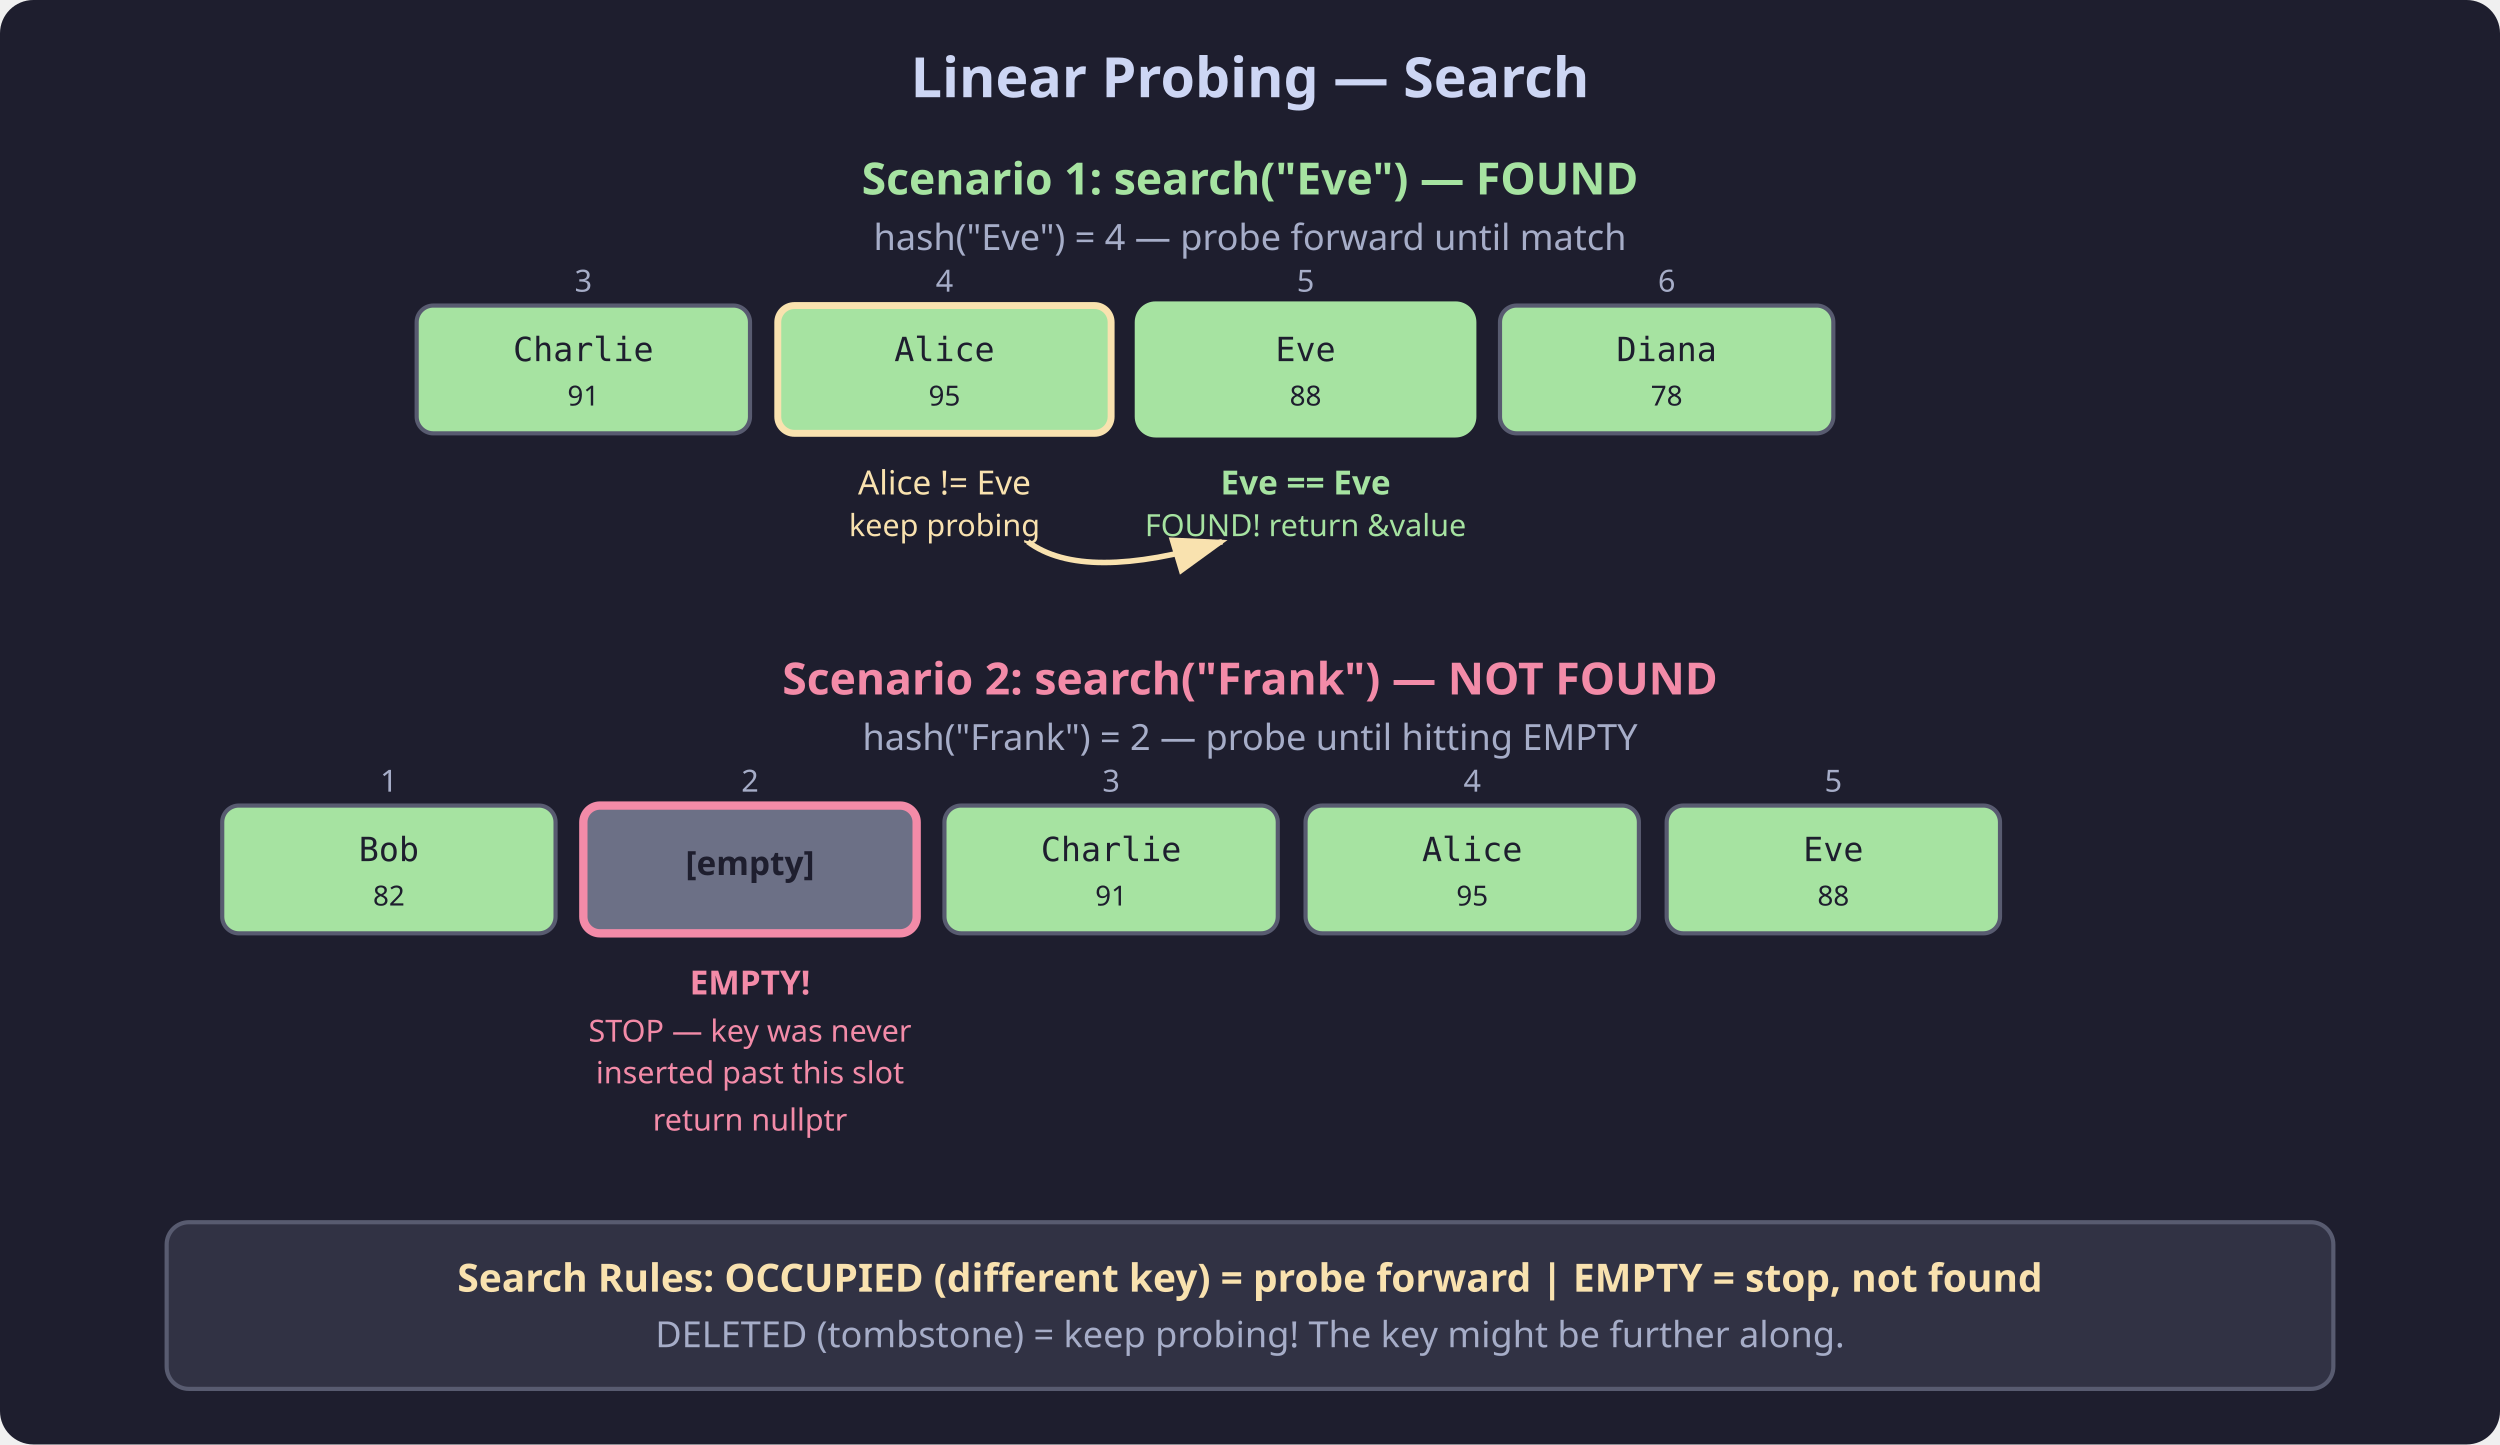
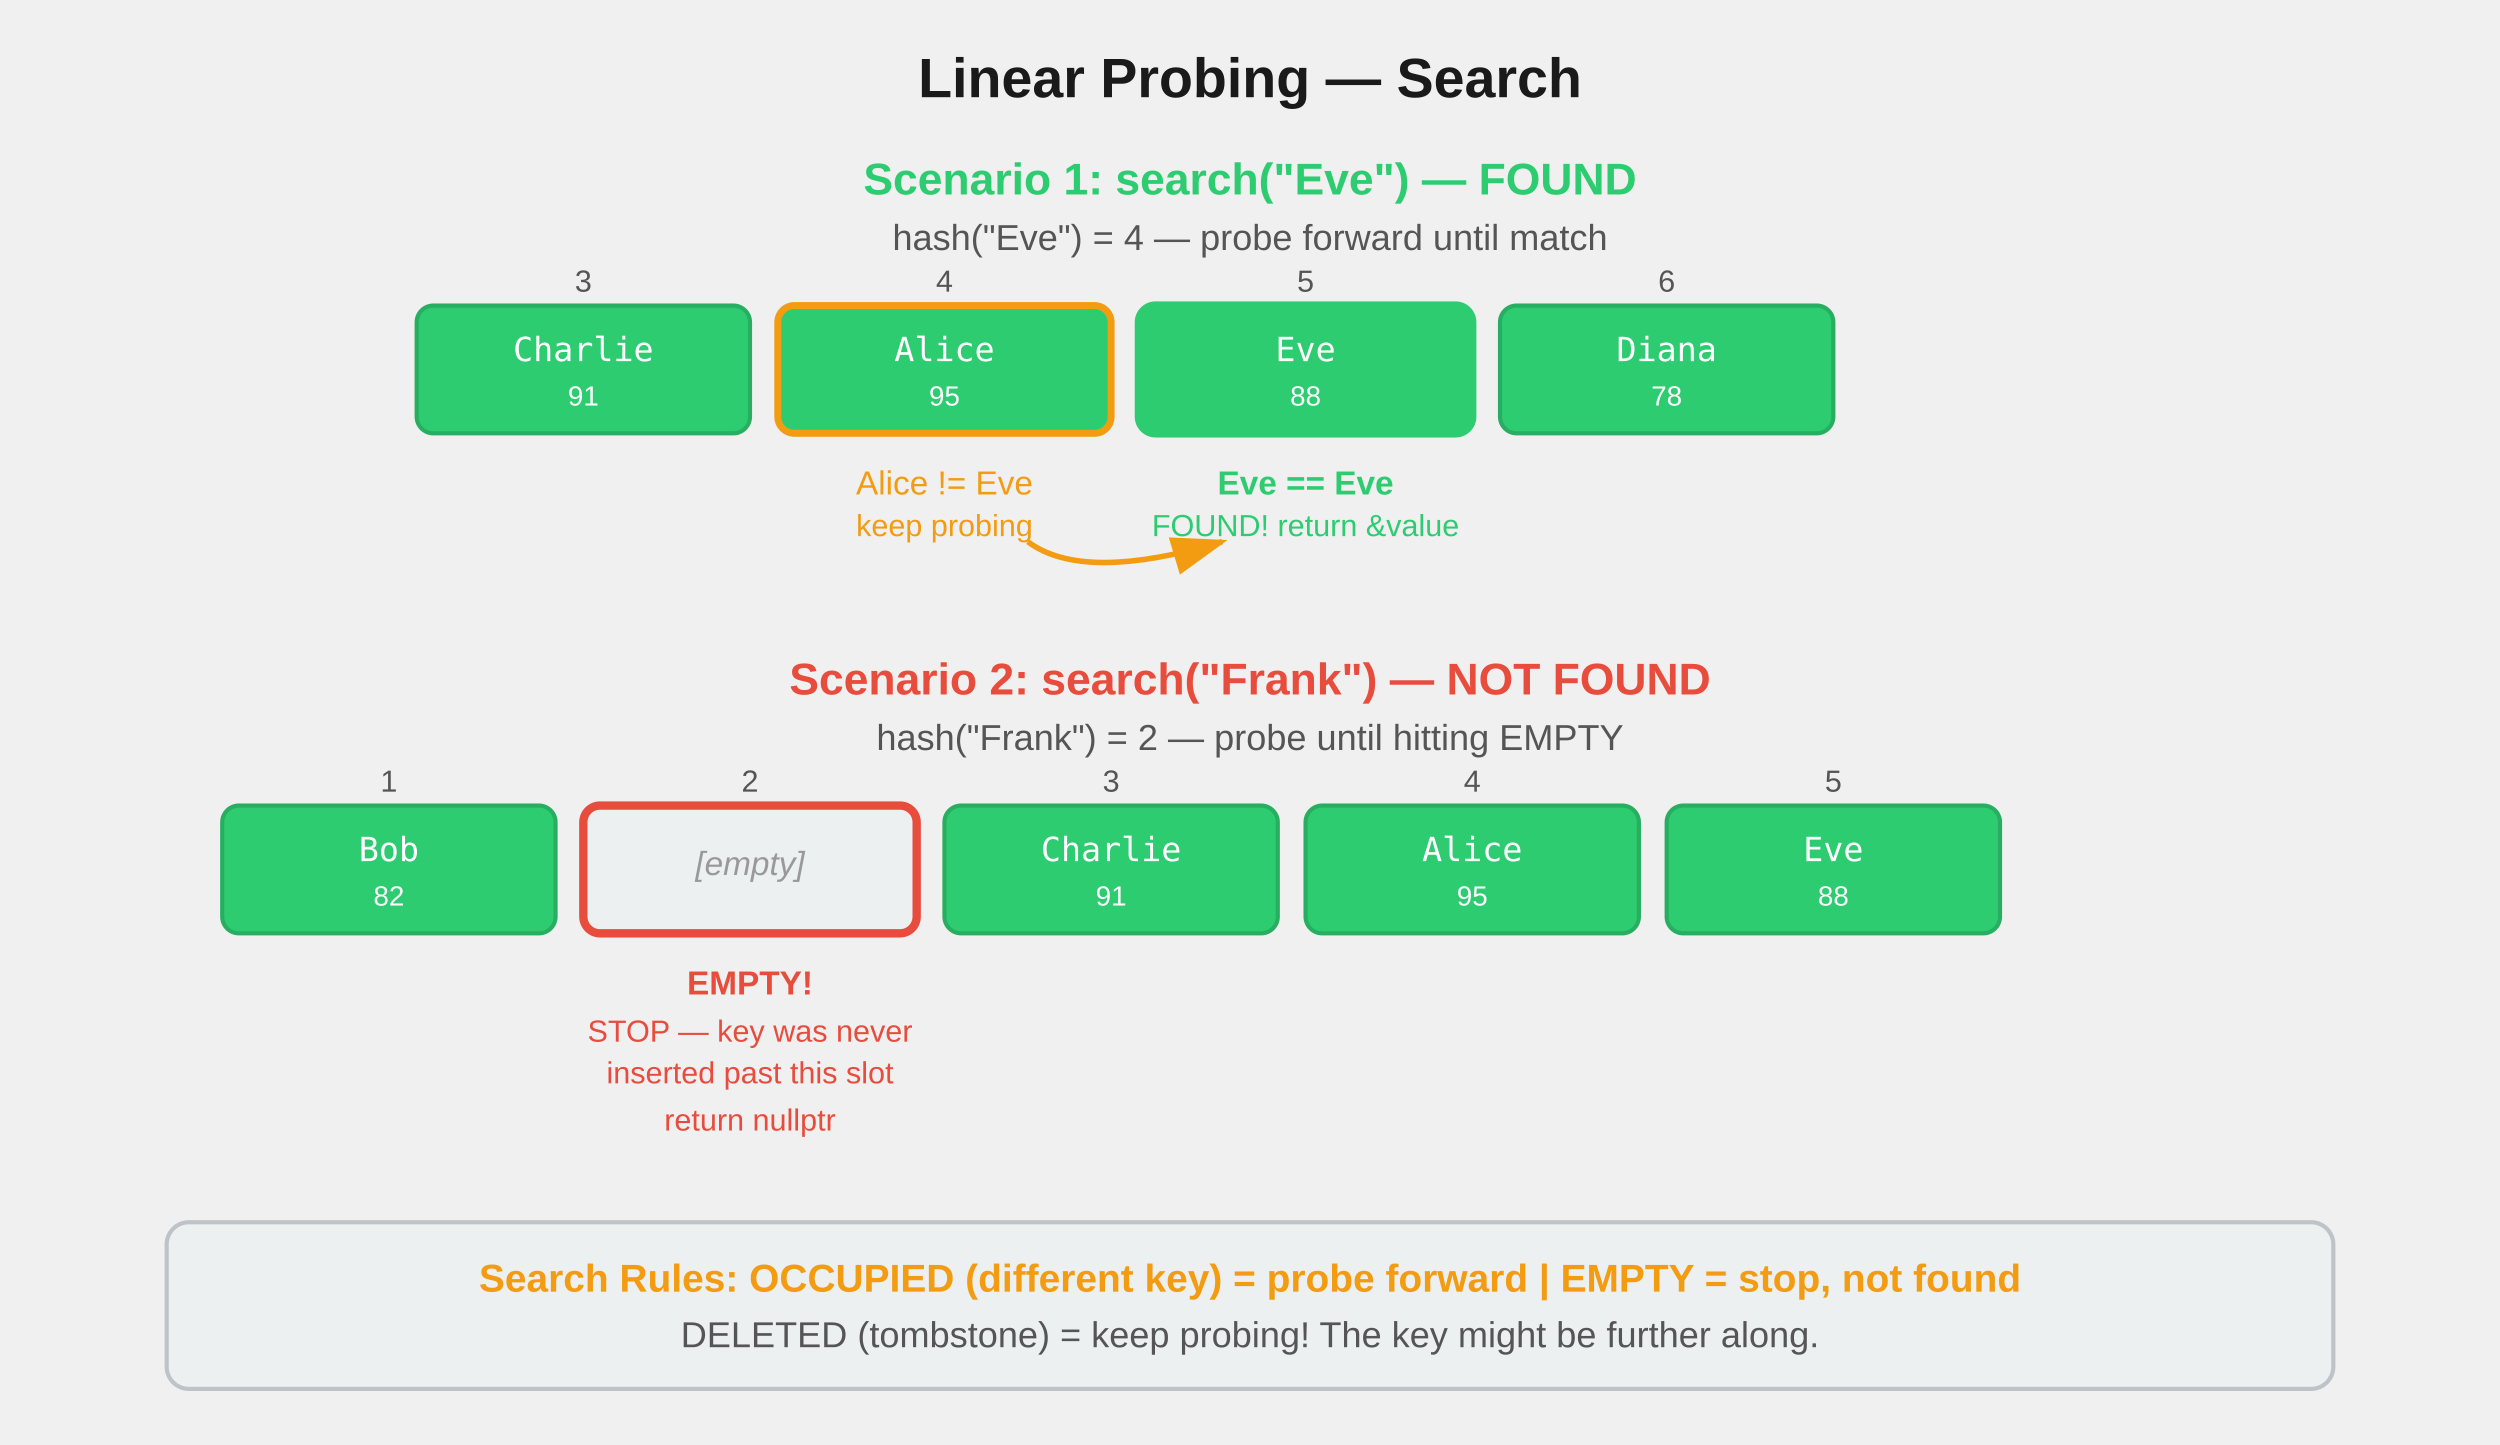
- <svg xmlns="http://www.w3.org/2000/svg" viewBox="0 0 900 520" font-family="sans-serif">
+ <svg xmlns="http://www.w3.org/2000/svg" viewBox="0 0 900 520" font-family="'Segoe UI', Arial, sans-serif">
  <defs>
    <marker id="arrowY" markerWidth="10" markerHeight="7" refX="9" refY="3.5" orient="auto">
-       <polygon points="0 0, 10 3.5, 0 7" fill="#f9e2af" />
+       <polygon points="0 0, 10 3.5, 0 7" fill="#f39c12" />
    </marker>
    <marker id="arrowR" markerWidth="10" markerHeight="7" refX="9" refY="3.5" orient="auto">
-       <polygon points="0 0, 10 3.5, 0 7" fill="#f38ba8" />
+       <polygon points="0 0, 10 3.5, 0 7" fill="#e74c3c" />
    </marker>
  </defs>
-   <rect width="900" height="520" rx="12" fill="#1e1e2e" />
-   <text x="450" y="35" text-anchor="middle" fill="#cdd6f4" font-size="20" font-weight="bold">Linear Probing — Search</text>
-   <text x="450" y="70" text-anchor="middle" fill="#a6e3a1" font-size="16" font-weight="bold">Scenario 1: search("Eve") — FOUND</text>
-   <text x="450" y="90" text-anchor="middle" fill="#a6adc8" font-size="13">hash("Eve") = 4 — probe forward until match</text>
-   <rect x="150" y="110" width="120" height="46" rx="6" fill="#a6e3a1" stroke="#585b70" stroke-width="1.5" />
-   <text x="210" y="130" text-anchor="middle" fill="#1e1e2e" font-size="12" font-family="monospace">Charlie</text>
-   <text x="210" y="146" text-anchor="middle" fill="#1e1e2e" font-size="10">91</text>
-   <text x="210" y="105" text-anchor="middle" fill="#a6adc8" font-size="11">3</text>
-   <rect x="280" y="110" width="120" height="46" rx="6" fill="#a6e3a1" stroke="#f9e2af" stroke-width="2.5" />
-   <text x="340" y="130" text-anchor="middle" fill="#1e1e2e" font-size="12" font-family="monospace">Alice</text>
-   <text x="340" y="146" text-anchor="middle" fill="#1e1e2e" font-size="10">95</text>
-   <text x="340" y="105" text-anchor="middle" fill="#a6adc8" font-size="11">4</text>
-   <rect x="410" y="110" width="120" height="46" rx="6" fill="#a6e3a1" stroke="#a6e3a1" stroke-width="3" />
-   <text x="470" y="130" text-anchor="middle" fill="#1e1e2e" font-size="12" font-family="monospace">Eve</text>
-   <text x="470" y="146" text-anchor="middle" fill="#1e1e2e" font-size="10">88</text>
-   <text x="470" y="105" text-anchor="middle" fill="#a6adc8" font-size="11">5</text>
-   <rect x="540" y="110" width="120" height="46" rx="6" fill="#a6e3a1" stroke="#585b70" stroke-width="1.5" />
-   <text x="600" y="130" text-anchor="middle" fill="#1e1e2e" font-size="12" font-family="monospace">Diana</text>
-   <text x="600" y="146" text-anchor="middle" fill="#1e1e2e" font-size="10">78</text>
-   <text x="600" y="105" text-anchor="middle" fill="#a6adc8" font-size="11">6</text>
-   <text x="340" y="178" text-anchor="middle" fill="#f9e2af" font-size="12">Alice != Eve</text>
-   <text x="340" y="193" text-anchor="middle" fill="#f9e2af" font-size="11">keep probing</text>
-   <path d="M370,195 Q390,210 440,195" stroke="#f9e2af" stroke-width="2" fill="none" marker-end="url(#arrowY)" />
-   <text x="470" y="178" text-anchor="middle" fill="#a6e3a1" font-size="12" font-weight="bold">Eve == Eve</text>
-   <text x="470" y="193" text-anchor="middle" fill="#a6e3a1" font-size="11">FOUND! return &amp;value</text>
-   <text x="450" y="250" text-anchor="middle" fill="#f38ba8" font-size="16" font-weight="bold">Scenario 2: search("Frank") — NOT FOUND</text>
-   <text x="450" y="270" text-anchor="middle" fill="#a6adc8" font-size="13">hash("Frank") = 2 — probe until hitting EMPTY</text>
-   <rect x="80" y="290" width="120" height="46" rx="6" fill="#a6e3a1" stroke="#585b70" stroke-width="1.5" />
-   <text x="140" y="310" text-anchor="middle" fill="#1e1e2e" font-size="12" font-family="monospace">Bob</text>
-   <text x="140" y="326" text-anchor="middle" fill="#1e1e2e" font-size="10">82</text>
-   <text x="140" y="285" text-anchor="middle" fill="#a6adc8" font-size="11">1</text>
-   <rect x="210" y="290" width="120" height="46" rx="6" fill="#6c7086" stroke="#f38ba8" stroke-width="3" />
-   <text x="270" y="315" text-anchor="middle" fill="#1e1e2e" font-size="12" font-weight="bold">[empty]</text>
-   <text x="270" y="285" text-anchor="middle" fill="#a6adc8" font-size="11">2</text>
-   <rect x="340" y="290" width="120" height="46" rx="6" fill="#a6e3a1" stroke="#585b70" stroke-width="1.5" />
-   <text x="400" y="310" text-anchor="middle" fill="#1e1e2e" font-size="12" font-family="monospace">Charlie</text>
-   <text x="400" y="326" text-anchor="middle" fill="#1e1e2e" font-size="10">91</text>
-   <text x="400" y="285" text-anchor="middle" fill="#a6adc8" font-size="11">3</text>
-   <rect x="470" y="290" width="120" height="46" rx="6" fill="#a6e3a1" stroke="#585b70" stroke-width="1.5" />
-   <text x="530" y="310" text-anchor="middle" fill="#1e1e2e" font-size="12" font-family="monospace">Alice</text>
-   <text x="530" y="326" text-anchor="middle" fill="#1e1e2e" font-size="10">95</text>
-   <text x="530" y="285" text-anchor="middle" fill="#a6adc8" font-size="11">4</text>
-   <rect x="600" y="290" width="120" height="46" rx="6" fill="#a6e3a1" stroke="#585b70" stroke-width="1.5" />
-   <text x="660" y="310" text-anchor="middle" fill="#1e1e2e" font-size="12" font-family="monospace">Eve</text>
-   <text x="660" y="326" text-anchor="middle" fill="#1e1e2e" font-size="10">88</text>
-   <text x="660" y="285" text-anchor="middle" fill="#a6adc8" font-size="11">5</text>
-   <text x="270" y="358" text-anchor="middle" fill="#f38ba8" font-size="12" font-weight="bold">EMPTY!</text>
-   <text x="270" y="375" text-anchor="middle" fill="#f38ba8" font-size="11">STOP — key was never</text>
-   <text x="270" y="390" text-anchor="middle" fill="#f38ba8" font-size="11">inserted past this slot</text>
-   <text x="270" y="407" text-anchor="middle" fill="#f38ba8" font-size="11">return nullptr</text>
-   <rect x="60" y="440" width="780" height="60" rx="8" fill="#313244" stroke="#585b70" stroke-width="1.5" />
-   <text x="450" y="465" text-anchor="middle" fill="#f9e2af" font-size="14" font-weight="bold">Search Rules: OCCUPIED (different key) = probe forward | EMPTY = stop, not found</text>
-   <text x="450" y="485" text-anchor="middle" fill="#a6adc8" font-size="13">DELETED (tombstone) = keep probing! The key might be further along.</text>
+   <text x="450" y="35" text-anchor="middle" fill="#1a1a1a" font-size="20" font-weight="bold">Linear Probing — Search</text>
+   <text x="450" y="70" text-anchor="middle" fill="#2ecc71" font-size="16" font-weight="bold">Scenario 1: search("Eve") — FOUND</text>
+   <text x="450" y="90" text-anchor="middle" fill="#555" font-size="13">hash("Eve") = 4 — probe forward until match</text>
+   <rect x="150" y="110" width="120" height="46" rx="6" fill="#2ecc71" stroke="#27ae60" stroke-width="1.5" />
+   <text x="210" y="130" text-anchor="middle" fill="#fff" font-size="12" font-family="'Consolas', monospace">Charlie</text>
+   <text x="210" y="146" text-anchor="middle" fill="#fff" font-size="10">91</text>
+   <text x="210" y="105" text-anchor="middle" fill="#555" font-size="11">3</text>
+   <rect x="280" y="110" width="120" height="46" rx="6" fill="#2ecc71" stroke="#f39c12" stroke-width="2.5" />
+   <text x="340" y="130" text-anchor="middle" fill="#fff" font-size="12" font-family="'Consolas', monospace">Alice</text>
+   <text x="340" y="146" text-anchor="middle" fill="#fff" font-size="10">95</text>
+   <text x="340" y="105" text-anchor="middle" fill="#555" font-size="11">4</text>
+   <rect x="410" y="110" width="120" height="46" rx="6" fill="#2ecc71" stroke="#2ecc71" stroke-width="3" />
+   <text x="470" y="130" text-anchor="middle" fill="#fff" font-size="12" font-family="'Consolas', monospace">Eve</text>
+   <text x="470" y="146" text-anchor="middle" fill="#fff" font-size="10">88</text>
+   <text x="470" y="105" text-anchor="middle" fill="#555" font-size="11">5</text>
+   <rect x="540" y="110" width="120" height="46" rx="6" fill="#2ecc71" stroke="#27ae60" stroke-width="1.5" />
+   <text x="600" y="130" text-anchor="middle" fill="#fff" font-size="12" font-family="'Consolas', monospace">Diana</text>
+   <text x="600" y="146" text-anchor="middle" fill="#fff" font-size="10">78</text>
+   <text x="600" y="105" text-anchor="middle" fill="#555" font-size="11">6</text>
+   <text x="340" y="178" text-anchor="middle" fill="#f39c12" font-size="12">Alice != Eve</text>
+   <text x="340" y="193" text-anchor="middle" fill="#f39c12" font-size="11">keep probing</text>
+   <path d="M370,195 Q390,210 440,195" stroke="#f39c12" stroke-width="2" fill="none" marker-end="url(#arrowY)" />
+   <text x="470" y="178" text-anchor="middle" fill="#2ecc71" font-size="12" font-weight="bold">Eve == Eve</text>
+   <text x="470" y="193" text-anchor="middle" fill="#2ecc71" font-size="11">FOUND! return &amp;value</text>
+   <text x="450" y="250" text-anchor="middle" fill="#e74c3c" font-size="16" font-weight="bold">Scenario 2: search("Frank") — NOT FOUND</text>
+   <text x="450" y="270" text-anchor="middle" fill="#555" font-size="13">hash("Frank") = 2 — probe until hitting EMPTY</text>
+   <rect x="80" y="290" width="120" height="46" rx="6" fill="#2ecc71" stroke="#27ae60" stroke-width="1.5" />
+   <text x="140" y="310" text-anchor="middle" fill="#fff" font-size="12" font-family="'Consolas', monospace">Bob</text>
+   <text x="140" y="326" text-anchor="middle" fill="#fff" font-size="10">82</text>
+   <text x="140" y="285" text-anchor="middle" fill="#555" font-size="11">1</text>
+   <rect x="210" y="290" width="120" height="46" rx="6" fill="#ecf0f1" stroke="#e74c3c" stroke-width="3" />
+   <text x="270" y="315" text-anchor="middle" fill="#999" font-size="12" font-style="italic">[empty]</text>
+   <text x="270" y="285" text-anchor="middle" fill="#555" font-size="11">2</text>
+   <rect x="340" y="290" width="120" height="46" rx="6" fill="#2ecc71" stroke="#27ae60" stroke-width="1.5" />
+   <text x="400" y="310" text-anchor="middle" fill="#fff" font-size="12" font-family="'Consolas', monospace">Charlie</text>
+   <text x="400" y="326" text-anchor="middle" fill="#fff" font-size="10">91</text>
+   <text x="400" y="285" text-anchor="middle" fill="#555" font-size="11">3</text>
+   <rect x="470" y="290" width="120" height="46" rx="6" fill="#2ecc71" stroke="#27ae60" stroke-width="1.5" />
+   <text x="530" y="310" text-anchor="middle" fill="#fff" font-size="12" font-family="'Consolas', monospace">Alice</text>
+   <text x="530" y="326" text-anchor="middle" fill="#fff" font-size="10">95</text>
+   <text x="530" y="285" text-anchor="middle" fill="#555" font-size="11">4</text>
+   <rect x="600" y="290" width="120" height="46" rx="6" fill="#2ecc71" stroke="#27ae60" stroke-width="1.5" />
+   <text x="660" y="310" text-anchor="middle" fill="#fff" font-size="12" font-family="'Consolas', monospace">Eve</text>
+   <text x="660" y="326" text-anchor="middle" fill="#fff" font-size="10">88</text>
+   <text x="660" y="285" text-anchor="middle" fill="#555" font-size="11">5</text>
+   <text x="270" y="358" text-anchor="middle" fill="#e74c3c" font-size="12" font-weight="bold">EMPTY!</text>
+   <text x="270" y="375" text-anchor="middle" fill="#e74c3c" font-size="11">STOP — key was never</text>
+   <text x="270" y="390" text-anchor="middle" fill="#e74c3c" font-size="11">inserted past this slot</text>
+   <text x="270" y="407" text-anchor="middle" fill="#e74c3c" font-size="11">return nullptr</text>
+   <rect x="60" y="440" width="780" height="60" rx="8" fill="#ecf0f1" stroke="#bdc3c7" stroke-width="1.5" />
+   <text x="450" y="465" text-anchor="middle" fill="#f39c12" font-size="14" font-weight="bold">Search Rules: OCCUPIED (different key) = probe forward | EMPTY = stop, not found</text>
+   <text x="450" y="485" text-anchor="middle" fill="#555" font-size="13">DELETED (tombstone) = keep probing! The key might be further along.</text>
</svg>
